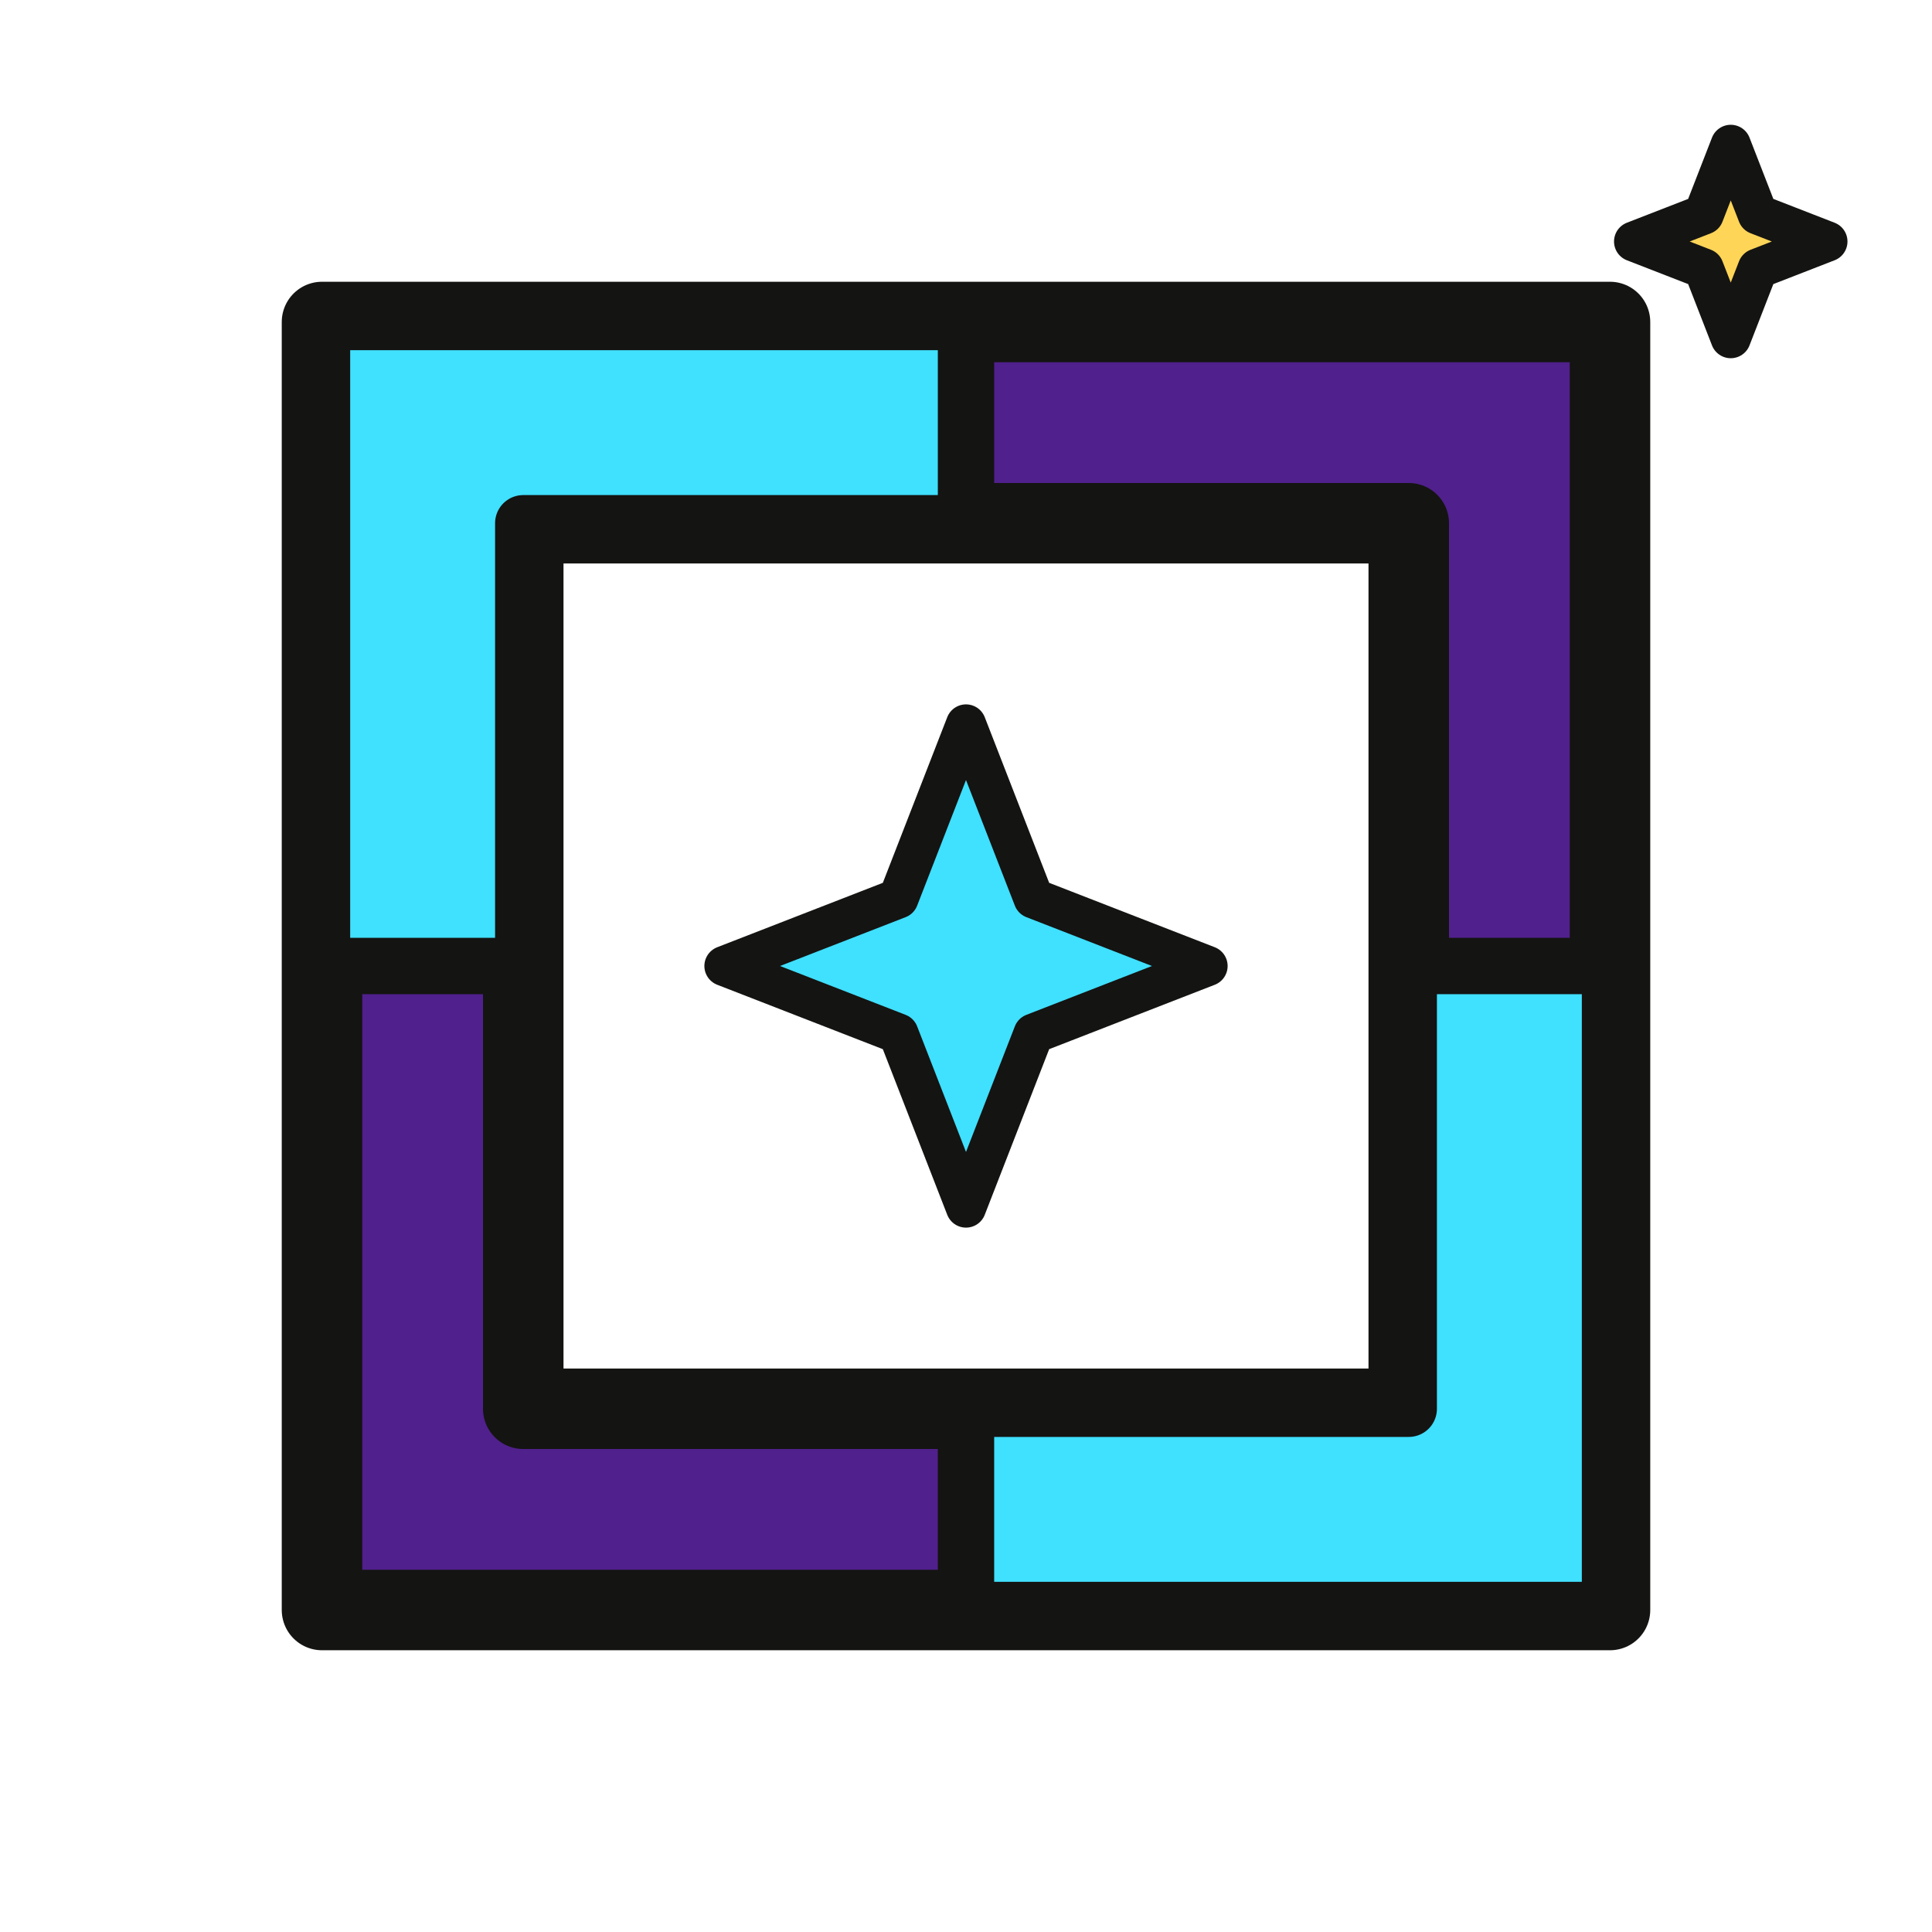
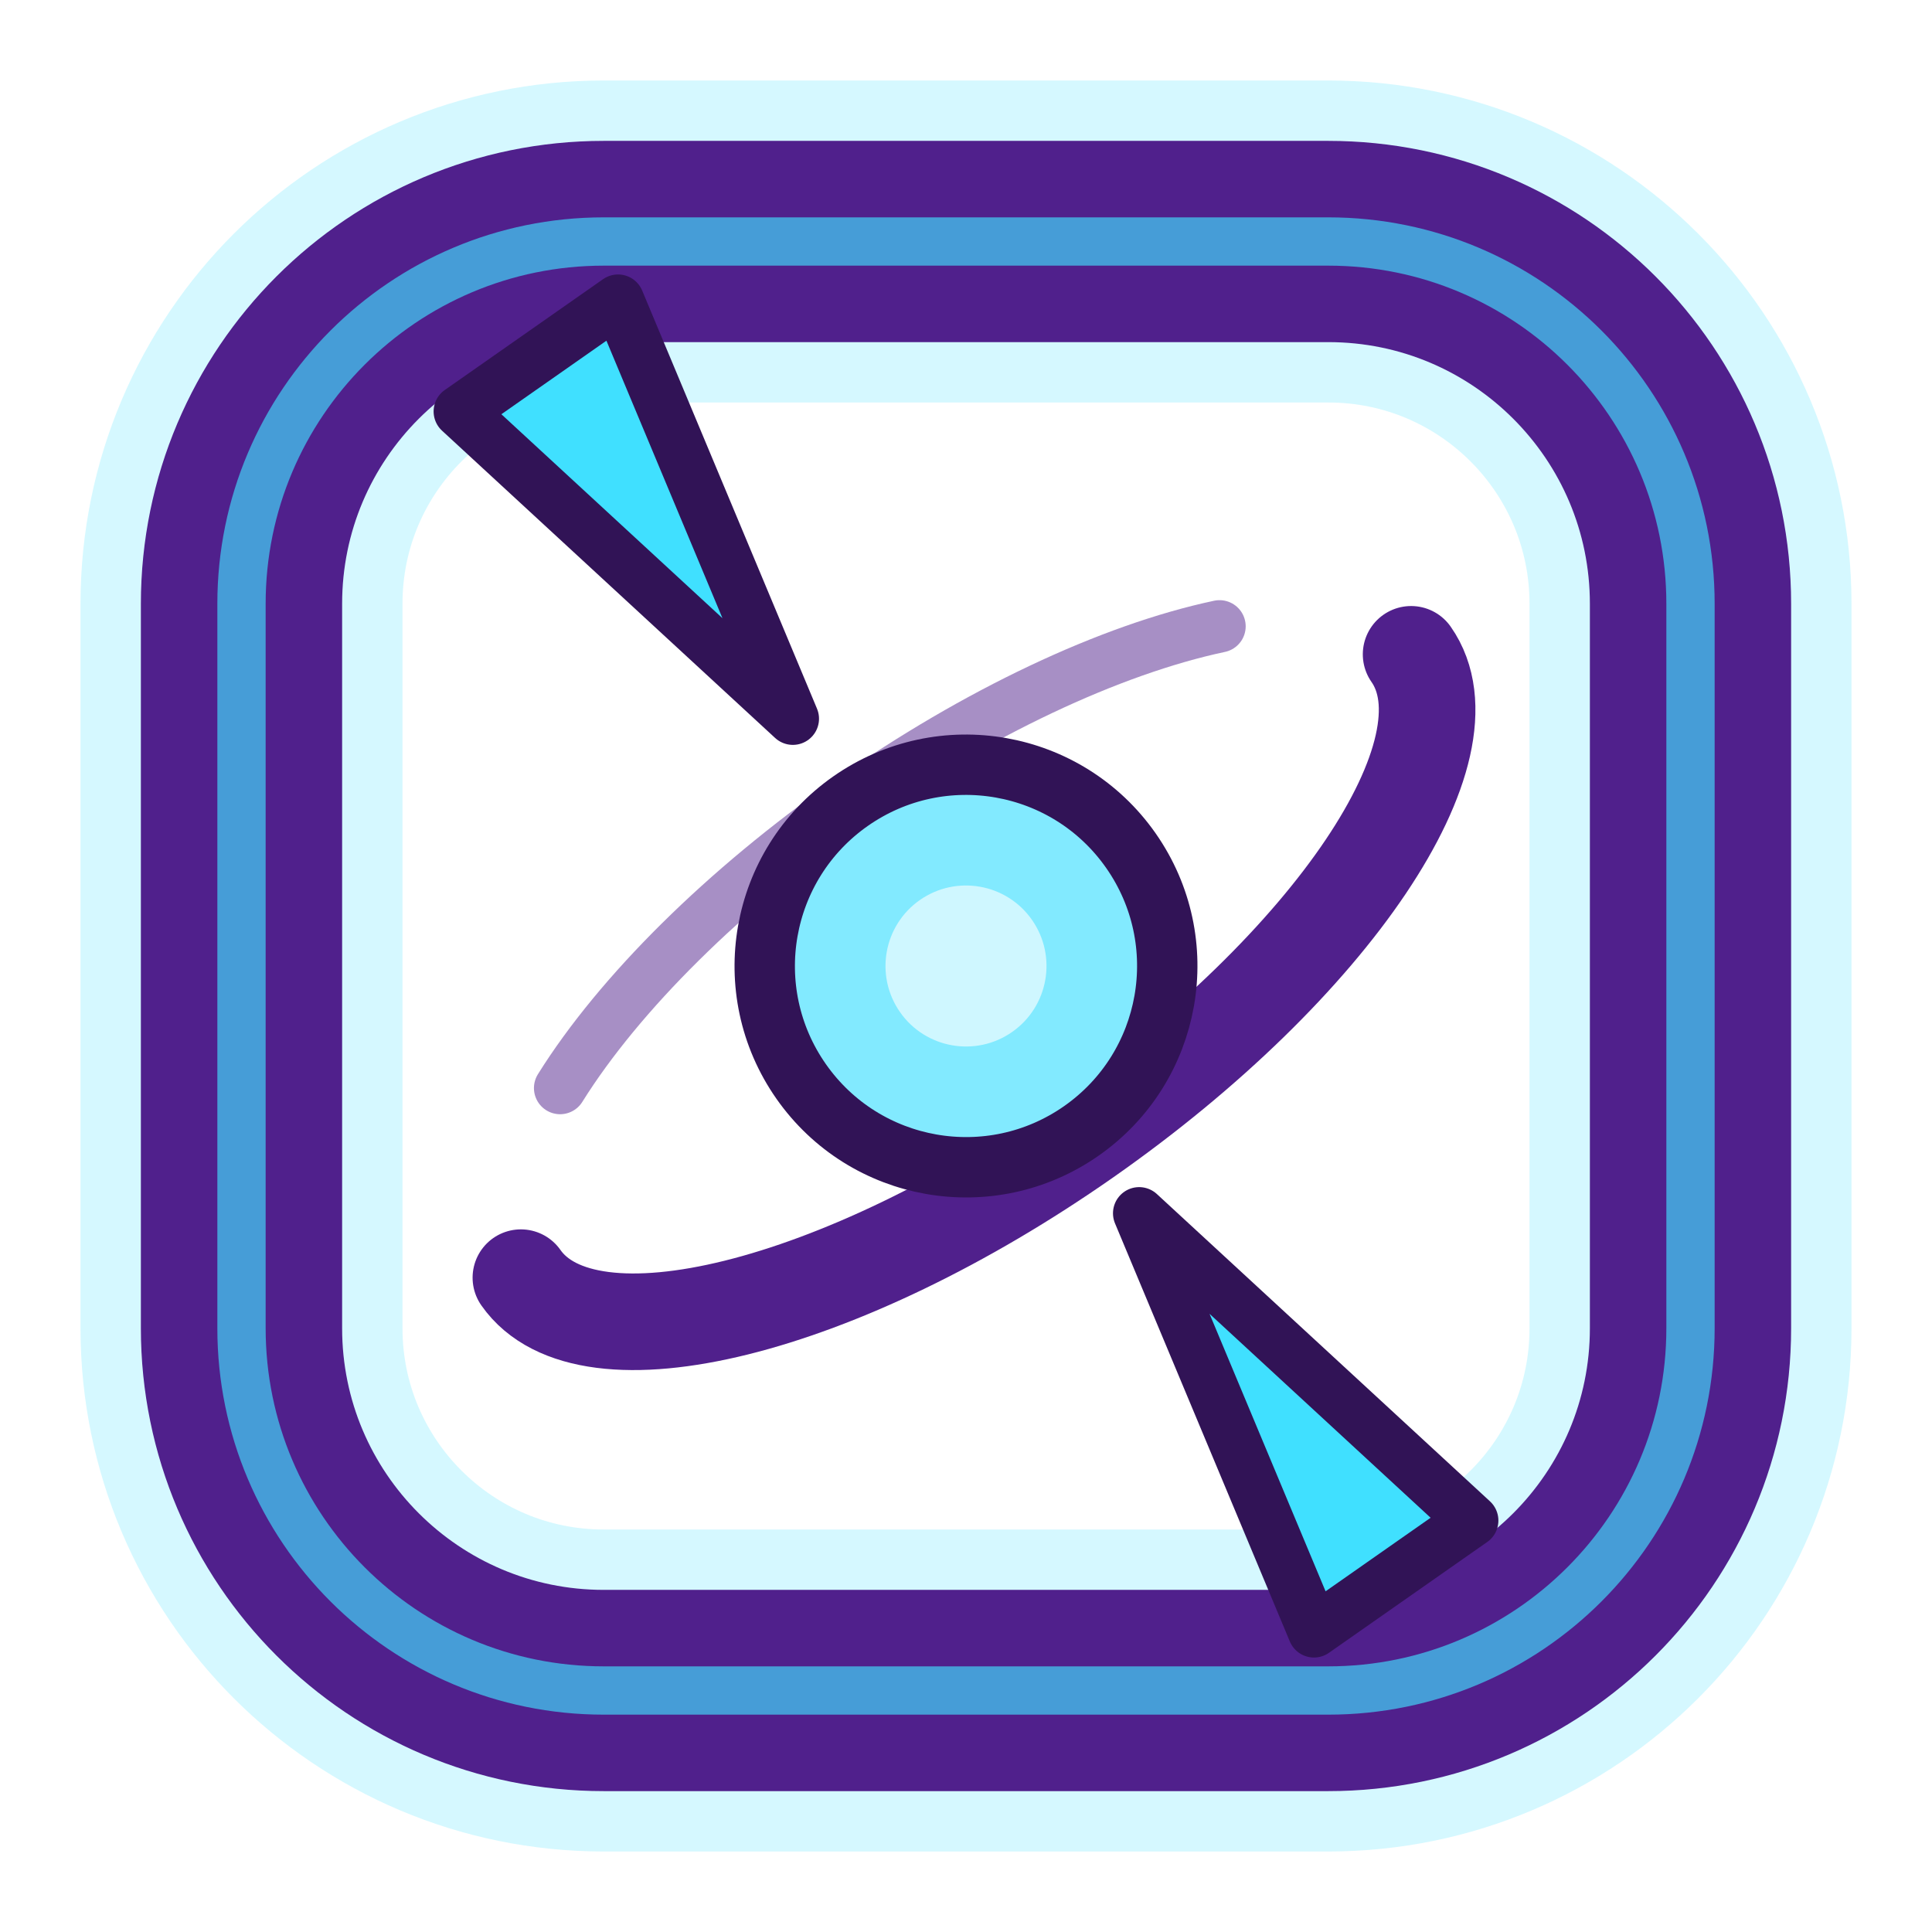
- <svg xmlns="http://www.w3.org/2000/svg" viewBox="0 0 48 48" width="48" height="48">
-   <path d="M8 8 H40 V40 H8 Z M13 13 V35 H35 V13 Z" fill="#50208C" stroke="#141412" stroke-width="2.0" stroke-linejoin="round" stroke-linecap="round" fill-rule="evenodd" />
-   <path d="M8 8 H24 V13 H13 V24 H8 Z" fill="#40E0FF" stroke="#141412" stroke-width="1.4" stroke-linejoin="round" stroke-linecap="round" />
-   <path d="M40 40 H24 V35 H35 V24 H40 Z" fill="#40E0FF" stroke="#141412" stroke-width="1.4" stroke-linejoin="round" stroke-linecap="round" />
-   <path d="M24 18 L25.68 22.32 L30 24 L25.68 25.68 L24 30 L22.32 25.68 L18 24 L22.32 22.32 Z" fill="#40E0FF" stroke="#141412" stroke-width="1.0" stroke-linejoin="round" stroke-linecap="round" />
-   <path d="M43 3.6 L43.672 5.328 L45.4 6 L43.672 6.672 L43 8.4 L42.328 6.672 L40.6 6 L42.328 5.328 Z" fill="#FFD558" stroke="#141412" stroke-width="1.0" stroke-linejoin="round" stroke-linecap="round" />
+ <svg xmlns="http://www.w3.org/2000/svg" viewBox="0 0 48 48">
+   <rect x="6" y="6" width="36" height="36" rx="9" fill="none" stroke="#40E0FF" stroke-width="8" opacity=".22" />
+   <rect x="6" y="6" width="36" height="36" rx="9" fill="none" stroke="#50208C" stroke-width="5" />
+   <rect x="6" y="6" width="36" height="36" rx="9" fill="none" stroke="#40E0FF" stroke-width="1.2" opacity=".65" />
+   <g transform="rotate(-35 24 24)">
+     <path d="M21.6 5.5h4.8L24 16.5z" fill="#40E0FF" stroke="#311356" stroke-width="1.3" stroke-linejoin="round" stroke-linecap="round" />
+     <path d="M21.6 42.5h4.8L24 31.5z" fill="#40E0FF" stroke="#311356" stroke-width="1.3" stroke-linejoin="round" stroke-linecap="round" />
+     <path d="M10.5 24a13.5 5.2 0 0 0 27 0" fill="none" stroke="#50208C" stroke-width="2.4" stroke-linecap="round" stroke-linejoin="round" />
+     <path d="M14 20.7a13.5 5.2 0 0 1 20 0" fill="none" stroke="#50208C" stroke-width="1.3" stroke-linecap="round" stroke-linejoin="round" opacity=".5" />
+     <circle cx="24" cy="24" r="5.0" fill="#82EAFF" stroke="#311356" stroke-width="1.5" />
+     <circle cx="24" cy="24" r="2.0" fill="#CFF7FF" />
+   </g>
</svg>
